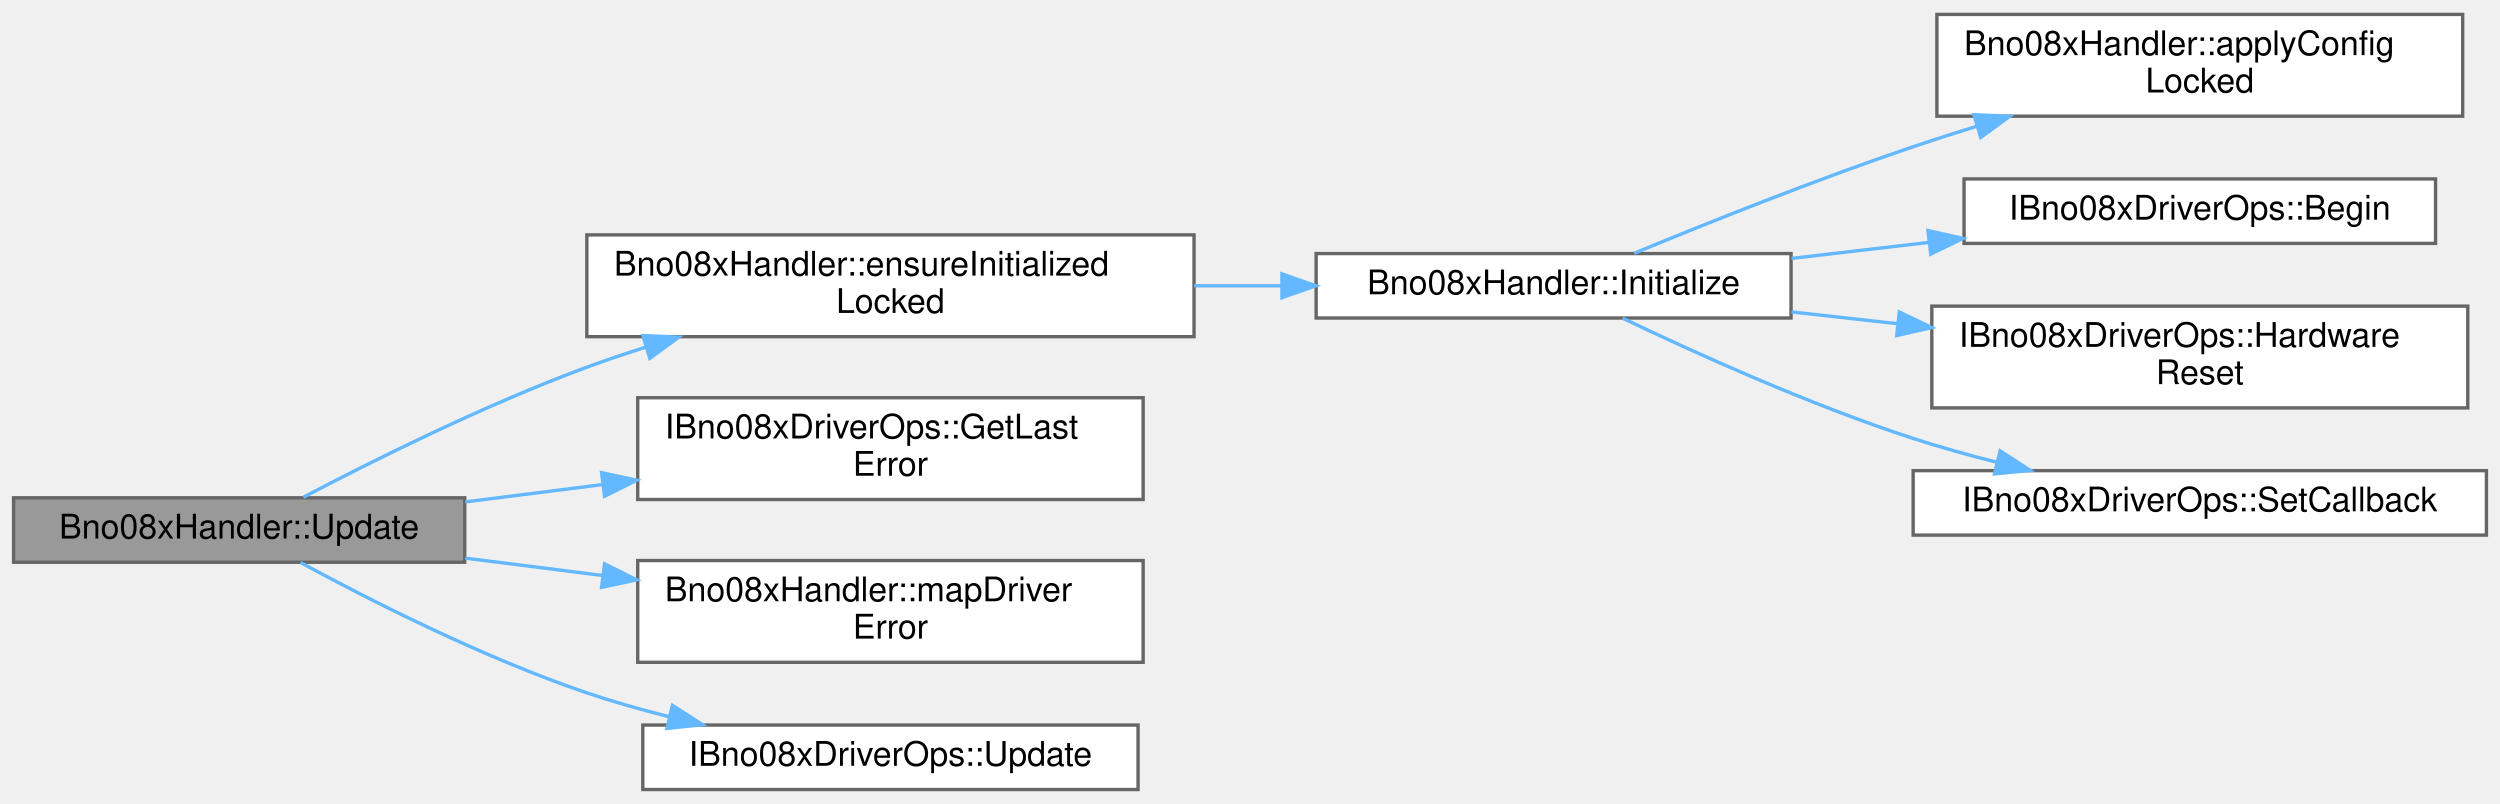
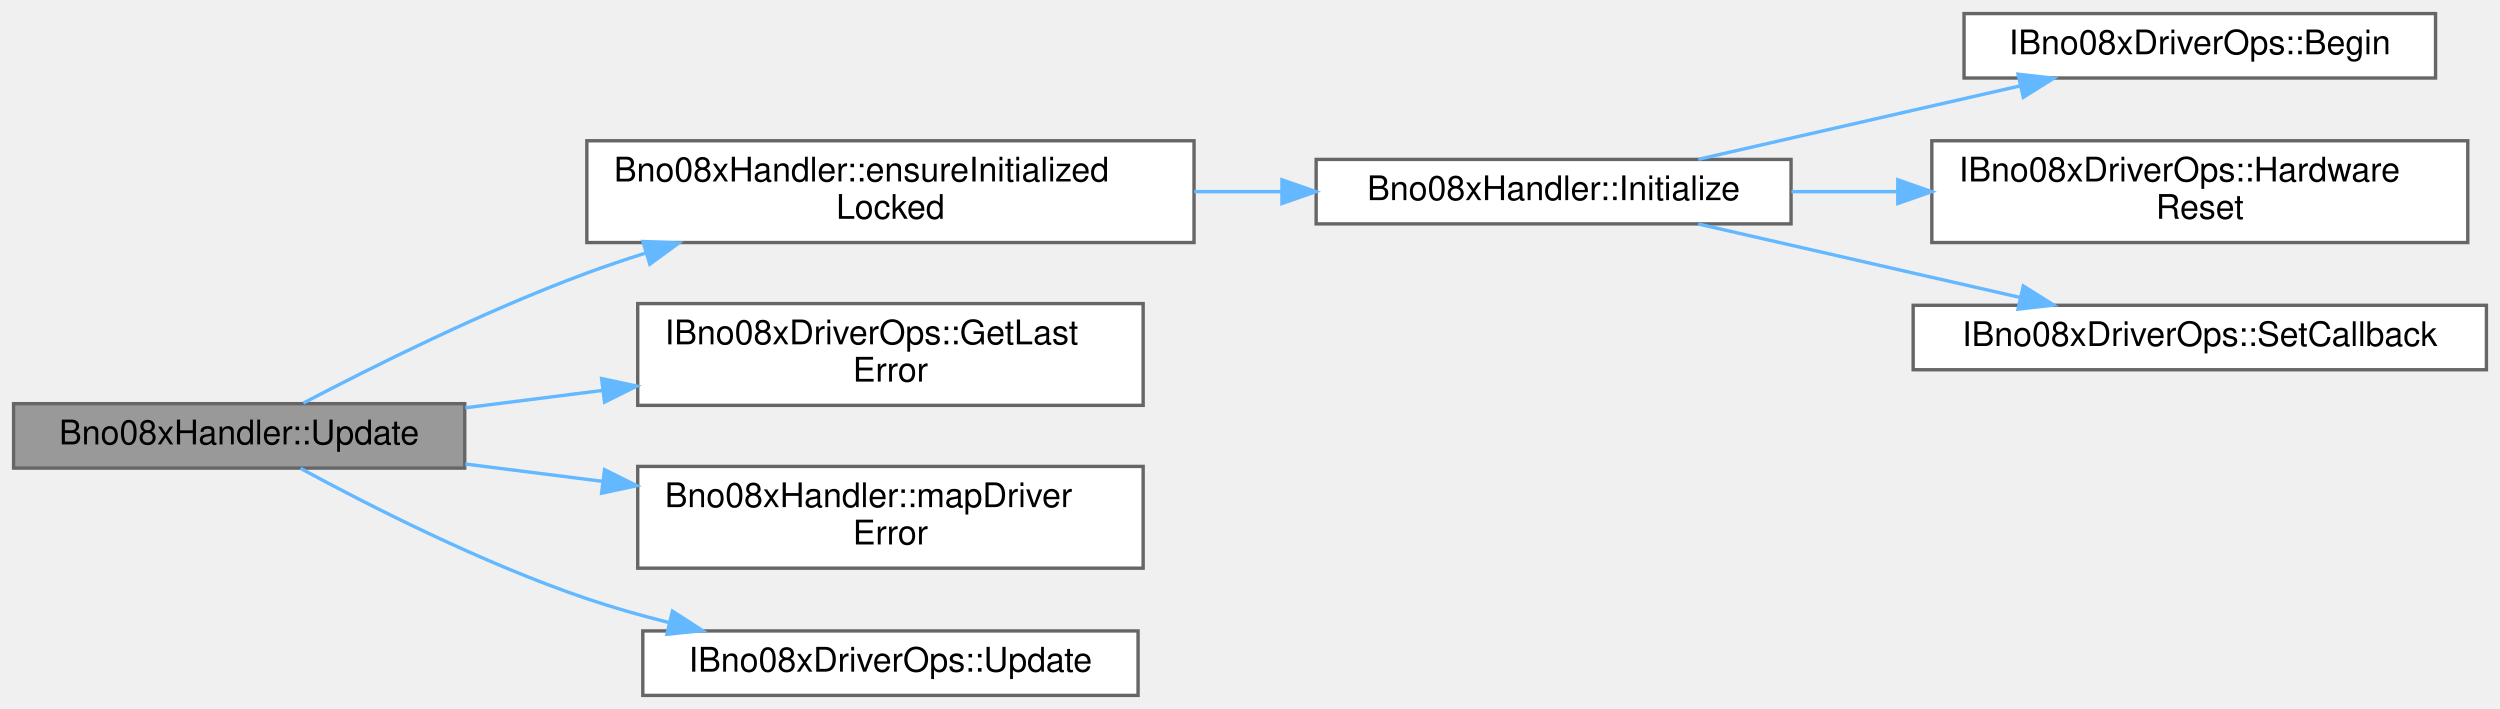
- <svg xmlns="http://www.w3.org/2000/svg" xmlns:xlink="http://www.w3.org/1999/xlink" width="737pt" height="237pt" viewBox="0.00 0.00 737.00 236.50">
-   <g id="graph0" class="graph" transform="scale(1 1) rotate(0) translate(4 232.5)">
+ <svg xmlns="http://www.w3.org/2000/svg" xmlns:xlink="http://www.w3.org/1999/xlink" width="737pt" height="209pt" viewBox="0.00 0.00 737.00 209.00">
+   <g id="graph0" class="graph" transform="scale(1 1) rotate(0) translate(4 205)">
    <g id="Node000001" class="node">
      <g id="a_Node000001">
        <a xlink:title="Update sensor - must be called regularly to pump the SH-2 service loop.">
          <polygon fill="#999999" stroke="#666666" points="133,-86 0,-86 0,-67 133,-67 133,-86" />
          <text text-anchor="middle" x="66.5" y="-74" font-family="Helvetica,sans-Serif" font-size="10.00">Bno08xHandler::Update</text>
        </a>
      </g>
    </g>
    <g id="Node000002" class="node">
      <g id="a_Node000002">
        <a xlink:href="classBno08xHandler.html#a0479abc034d5417ba7dc524468a5ce82" target="_top" xlink:title="Internal: ensure initialized (assumes mutex is held).">
          <polygon fill="white" stroke="#666666" points="348,-163.5 169,-163.5 169,-133.5 348,-133.5 348,-163.5" />
          <text text-anchor="start" x="177" y="-151.5" font-family="Helvetica,sans-Serif" font-size="10.00">Bno08xHandler::ensureInitialized</text>
          <text text-anchor="middle" x="258.5" y="-140.5" font-family="Helvetica,sans-Serif" font-size="10.00">Locked</text>
        </a>
      </g>
    </g>
    <g id="edge1_Node000001_Node000002" class="edge">
      <g id="a_edge1_Node000001_Node000002">
        <a xlink:title=" ">
          <path fill="none" stroke="#63b8ff" d="M85.42,-86.17C105.38,-96.65 138.82,-113.37 169,-124.5 174.55,-126.55 180.35,-128.5 186.22,-130.36" />
          <polygon fill="#63b8ff" stroke="#63b8ff" points="185.53,-133.81 196.12,-133.37 187.57,-127.11 185.53,-133.81" />
        </a>
      </g>
    </g>
-     <g id="Node000008" class="node">
-       <g id="a_Node000008">
+     <g id="Node000007" class="node">
+       <g id="a_Node000007">
        <a xlink:href="classIBno08xDriverOps.html#ade5ca399da28b49b2b9b1851cd189ede" target="_top" xlink:title=" ">
          <polygon fill="white" stroke="#666666" points="333,-115.5 184,-115.5 184,-85.5 333,-85.5 333,-115.5" />
          <text text-anchor="start" x="192" y="-103.5" font-family="Helvetica,sans-Serif" font-size="10.00">IBno08xDriverOps::GetLast</text>
          <text text-anchor="middle" x="258.5" y="-92.5" font-family="Helvetica,sans-Serif" font-size="10.00">Error</text>
        </a>
      </g>
    </g>
-     <g id="edge7_Node000001_Node000008" class="edge">
-       <g id="a_edge7_Node000001_Node000008">
+     <g id="edge6_Node000001_Node000007" class="edge">
+       <g id="a_edge6_Node000001_Node000007">
        <a xlink:title=" ">
          <path fill="none" stroke="#63b8ff" d="M133.15,-84.79C146.15,-86.43 159.95,-88.18 173.45,-89.88" />
          <polygon fill="#63b8ff" stroke="#63b8ff" points="173.35,-93.4 183.71,-91.18 174.22,-86.45 173.35,-93.4" />
        </a>
      </g>
    </g>
-     <g id="Node000009" class="node">
-       <g id="a_Node000009">
+     <g id="Node000008" class="node">
+       <g id="a_Node000008">
        <a xlink:href="classBno08xHandler.html#a6e91ad7cdb2e1bb9a57eb797cf7d8e96" target="_top" xlink:title="Internal: map SH-2 error code to Bno08xError.">
          <polygon fill="white" stroke="#666666" points="333,-67.5 184,-67.5 184,-37.5 333,-37.5 333,-67.5" />
          <text text-anchor="start" x="192" y="-55.5" font-family="Helvetica,sans-Serif" font-size="10.00">Bno08xHandler::mapDriver</text>
          <text text-anchor="middle" x="258.5" y="-44.5" font-family="Helvetica,sans-Serif" font-size="10.00">Error</text>
        </a>
      </g>
    </g>
-     <g id="edge8_Node000001_Node000009" class="edge">
-       <g id="a_edge8_Node000001_Node000009">
+     <g id="edge7_Node000001_Node000008" class="edge">
+       <g id="a_edge7_Node000001_Node000008">
        <a xlink:title=" ">
          <path fill="none" stroke="#63b8ff" d="M133.15,-68.21C146.15,-66.57 159.95,-64.82 173.45,-63.12" />
          <polygon fill="#63b8ff" stroke="#63b8ff" points="174.22,-66.55 183.71,-61.82 173.35,-59.6 174.22,-66.55" />
        </a>
      </g>
    </g>
-     <g id="Node000010" class="node">
-       <g id="a_Node000010">
+     <g id="Node000009" class="node">
+       <g id="a_Node000009">
        <a xlink:href="classIBno08xDriverOps.html#acf715744d1f45d38c44b6cbe6a2f56a4" target="_top" xlink:title=" ">
          <polygon fill="white" stroke="#666666" points="331.5,-19 185.5,-19 185.5,0 331.5,0 331.5,-19" />
          <text text-anchor="middle" x="258.5" y="-7" font-family="Helvetica,sans-Serif" font-size="10.00">IBno08xDriverOps::Update</text>
        </a>
      </g>
    </g>
-     <g id="edge9_Node000001_Node000010" class="edge">
-       <g id="a_edge9_Node000001_Node000010">
+     <g id="edge8_Node000001_Node000009" class="edge">
+       <g id="a_edge8_Node000001_Node000009">
        <a xlink:title=" ">
          <path fill="none" stroke="#63b8ff" d="M84.59,-66.92C104.37,-56.19 138.17,-38.94 169,-28.5 176.72,-25.88 184.95,-23.55 193.17,-21.48" />
          <polygon fill="#63b8ff" stroke="#63b8ff" points="194.23,-24.83 203.14,-19.1 192.6,-18.02 194.23,-24.83" />
        </a>
      </g>
    </g>
    <g id="Node000003" class="node">
      <g id="a_Node000003">
        <a xlink:href="classBno08xHandler.html#ac1a1ff0d56324dcc09d9b48ca2e132e6" target="_top" xlink:title="Initialize the BNO08x sensor.">
          <polygon fill="white" stroke="#666666" points="524,-158 384,-158 384,-139 524,-139 524,-158" />
          <text text-anchor="middle" x="454" y="-146" font-family="Helvetica,sans-Serif" font-size="10.00">Bno08xHandler::Initialize</text>
        </a>
      </g>
    </g>
    <g id="edge2_Node000002_Node000003" class="edge">
      <g id="a_edge2_Node000002_Node000003">
        <a xlink:title=" ">
          <path fill="none" stroke="#63b8ff" d="M348.04,-148.5C356.6,-148.5 365.25,-148.5 373.71,-148.5" />
          <polygon fill="#63b8ff" stroke="#63b8ff" points="373.92,-152 383.92,-148.5 373.92,-145 373.92,-152" />
        </a>
      </g>
    </g>
    <g id="Node000004" class="node">
      <g id="a_Node000004">
-         <a xlink:href="classBno08xHandler.html#ada3191d2a5676e02773024e52589a1ed" target="_top" xlink:title="Internal: apply configuration (assumes mutex is held).">
-           <polygon fill="white" stroke="#666666" points="722,-228.5 567,-228.5 567,-198.5 722,-198.5 722,-228.5" />
-           <text text-anchor="start" x="575" y="-216.5" font-family="Helvetica,sans-Serif" font-size="10.00">Bno08xHandler::applyConfig</text>
-           <text text-anchor="middle" x="644.5" y="-205.5" font-family="Helvetica,sans-Serif" font-size="10.00">Locked</text>
+         <a xlink:href="classIBno08xDriverOps.html#a0ca90c1a5664ab3eb83f691aff34faa0" target="_top" xlink:title=" ">
+           <polygon fill="white" stroke="#666666" points="714,-201 575,-201 575,-182 714,-182 714,-201" />
+           <text text-anchor="middle" x="644.5" y="-189" font-family="Helvetica,sans-Serif" font-size="10.00">IBno08xDriverOps::Begin</text>
        </a>
      </g>
    </g>
    <g id="edge3_Node000003_Node000004" class="edge">
      <g id="a_edge3_Node000003_Node000004">
        <a xlink:title=" ">
-           <path fill="none" stroke="#63b8ff" d="M477.72,-158.07C498.83,-166.8 531.27,-179.78 560,-189.5 566,-191.53 572.28,-193.54 578.59,-195.48" />
-           <polygon fill="#63b8ff" stroke="#63b8ff" points="577.89,-198.93 588.48,-198.47 579.92,-192.23 577.89,-198.93" />
+           <path fill="none" stroke="#63b8ff" d="M496.64,-158.03C515.92,-162.44 539.13,-167.74 560,-172.5 570.22,-174.83 581.13,-177.32 591.6,-179.7" />
+           <polygon fill="#63b8ff" stroke="#63b8ff" points="590.92,-183.13 601.45,-181.94 592.47,-176.31 590.92,-183.13" />
        </a>
      </g>
    </g>
    <g id="Node000005" class="node">
      <g id="a_Node000005">
-         <a xlink:href="classIBno08xDriverOps.html#a0ca90c1a5664ab3eb83f691aff34faa0" target="_top" xlink:title=" ">
-           <polygon fill="white" stroke="#666666" points="714,-180 575,-180 575,-161 714,-161 714,-180" />
-           <text text-anchor="middle" x="644.5" y="-168" font-family="Helvetica,sans-Serif" font-size="10.00">IBno08xDriverOps::Begin</text>
+         <a xlink:href="classIBno08xDriverOps.html#a66418ccb85cd8eb8eea327fa979a2b6a" target="_top" xlink:title=" ">
+           <polygon fill="white" stroke="#666666" points="723.5,-163.5 565.5,-163.5 565.5,-133.5 723.5,-133.5 723.5,-163.5" />
+           <text text-anchor="start" x="573.5" y="-151.5" font-family="Helvetica,sans-Serif" font-size="10.00">IBno08xDriverOps::Hardware</text>
+           <text text-anchor="middle" x="644.5" y="-140.5" font-family="Helvetica,sans-Serif" font-size="10.00">Reset</text>
        </a>
      </g>
    </g>
    <g id="edge4_Node000003_Node000005" class="edge">
      <g id="a_edge4_Node000003_Node000005">
        <a xlink:title=" ">
-           <path fill="none" stroke="#63b8ff" d="M524.12,-156.57C537.27,-158.1 551.12,-159.72 564.54,-161.28" />
-           <polygon fill="#63b8ff" stroke="#63b8ff" points="564.36,-164.79 574.7,-162.47 565.18,-157.83 564.36,-164.79" />
+           <path fill="none" stroke="#63b8ff" d="M524.12,-148.5C534.31,-148.5 544.93,-148.5 555.44,-148.5" />
+           <polygon fill="#63b8ff" stroke="#63b8ff" points="555.47,-152 565.47,-148.5 555.47,-145 555.47,-152" />
        </a>
      </g>
    </g>
    <g id="Node000006" class="node">
      <g id="a_Node000006">
-         <a xlink:href="classIBno08xDriverOps.html#a66418ccb85cd8eb8eea327fa979a2b6a" target="_top" xlink:title=" ">
-           <polygon fill="white" stroke="#666666" points="723.5,-142.5 565.5,-142.5 565.5,-112.5 723.5,-112.5 723.5,-142.5" />
-           <text text-anchor="start" x="573.5" y="-130.5" font-family="Helvetica,sans-Serif" font-size="10.00">IBno08xDriverOps::Hardware</text>
-           <text text-anchor="middle" x="644.5" y="-119.5" font-family="Helvetica,sans-Serif" font-size="10.00">Reset</text>
+         <a xlink:href="classIBno08xDriverOps.html#a04816a487d80027e6d6fe435f651b265" target="_top" xlink:title=" ">
+           <polygon fill="white" stroke="#666666" points="729,-115 560,-115 560,-96 729,-96 729,-115" />
+           <text text-anchor="middle" x="644.5" y="-103" font-family="Helvetica,sans-Serif" font-size="10.00">IBno08xDriverOps::SetCallback</text>
        </a>
      </g>
    </g>
    <g id="edge5_Node000003_Node000006" class="edge">
      <g id="a_edge5_Node000003_Node000006">
        <a xlink:title=" ">
-           <path fill="none" stroke="#63b8ff" d="M524.12,-140.8C534.31,-139.66 544.93,-138.48 555.44,-137.31" />
-           <polygon fill="#63b8ff" stroke="#63b8ff" points="555.92,-140.78 565.47,-136.19 555.14,-133.82 555.92,-140.78" />
-         </a>
-       </g>
-     </g>
-     <g id="Node000007" class="node">
-       <g id="a_Node000007">
-         <a xlink:href="classIBno08xDriverOps.html#a04816a487d80027e6d6fe435f651b265" target="_top" xlink:title=" ">
-           <polygon fill="white" stroke="#666666" points="729,-94 560,-94 560,-75 729,-75 729,-94" />
-           <text text-anchor="middle" x="644.5" y="-82" font-family="Helvetica,sans-Serif" font-size="10.00">IBno08xDriverOps::SetCallback</text>
-         </a>
-       </g>
-     </g>
-     <g id="edge6_Node000003_Node000007" class="edge">
-       <g id="a_edge6_Node000003_Node000007">
-         <a xlink:title=" ">
-           <path fill="none" stroke="#63b8ff" d="M474.33,-138.96C495.09,-129.01 529.26,-113.49 560,-103.5 567.93,-100.92 576.39,-98.56 584.76,-96.45" />
-           <polygon fill="#63b8ff" stroke="#63b8ff" points="585.63,-99.84 594.53,-94.08 583.98,-93.04 585.63,-99.84" />
+           <path fill="none" stroke="#63b8ff" d="M496.64,-138.97C515.92,-134.56 539.13,-129.26 560,-124.5 570.22,-122.17 581.13,-119.68 591.6,-117.3" />
+           <polygon fill="#63b8ff" stroke="#63b8ff" points="592.47,-120.69 601.45,-115.06 590.92,-113.87 592.47,-120.69" />
        </a>
      </g>
    </g>
  </g>
</svg>
